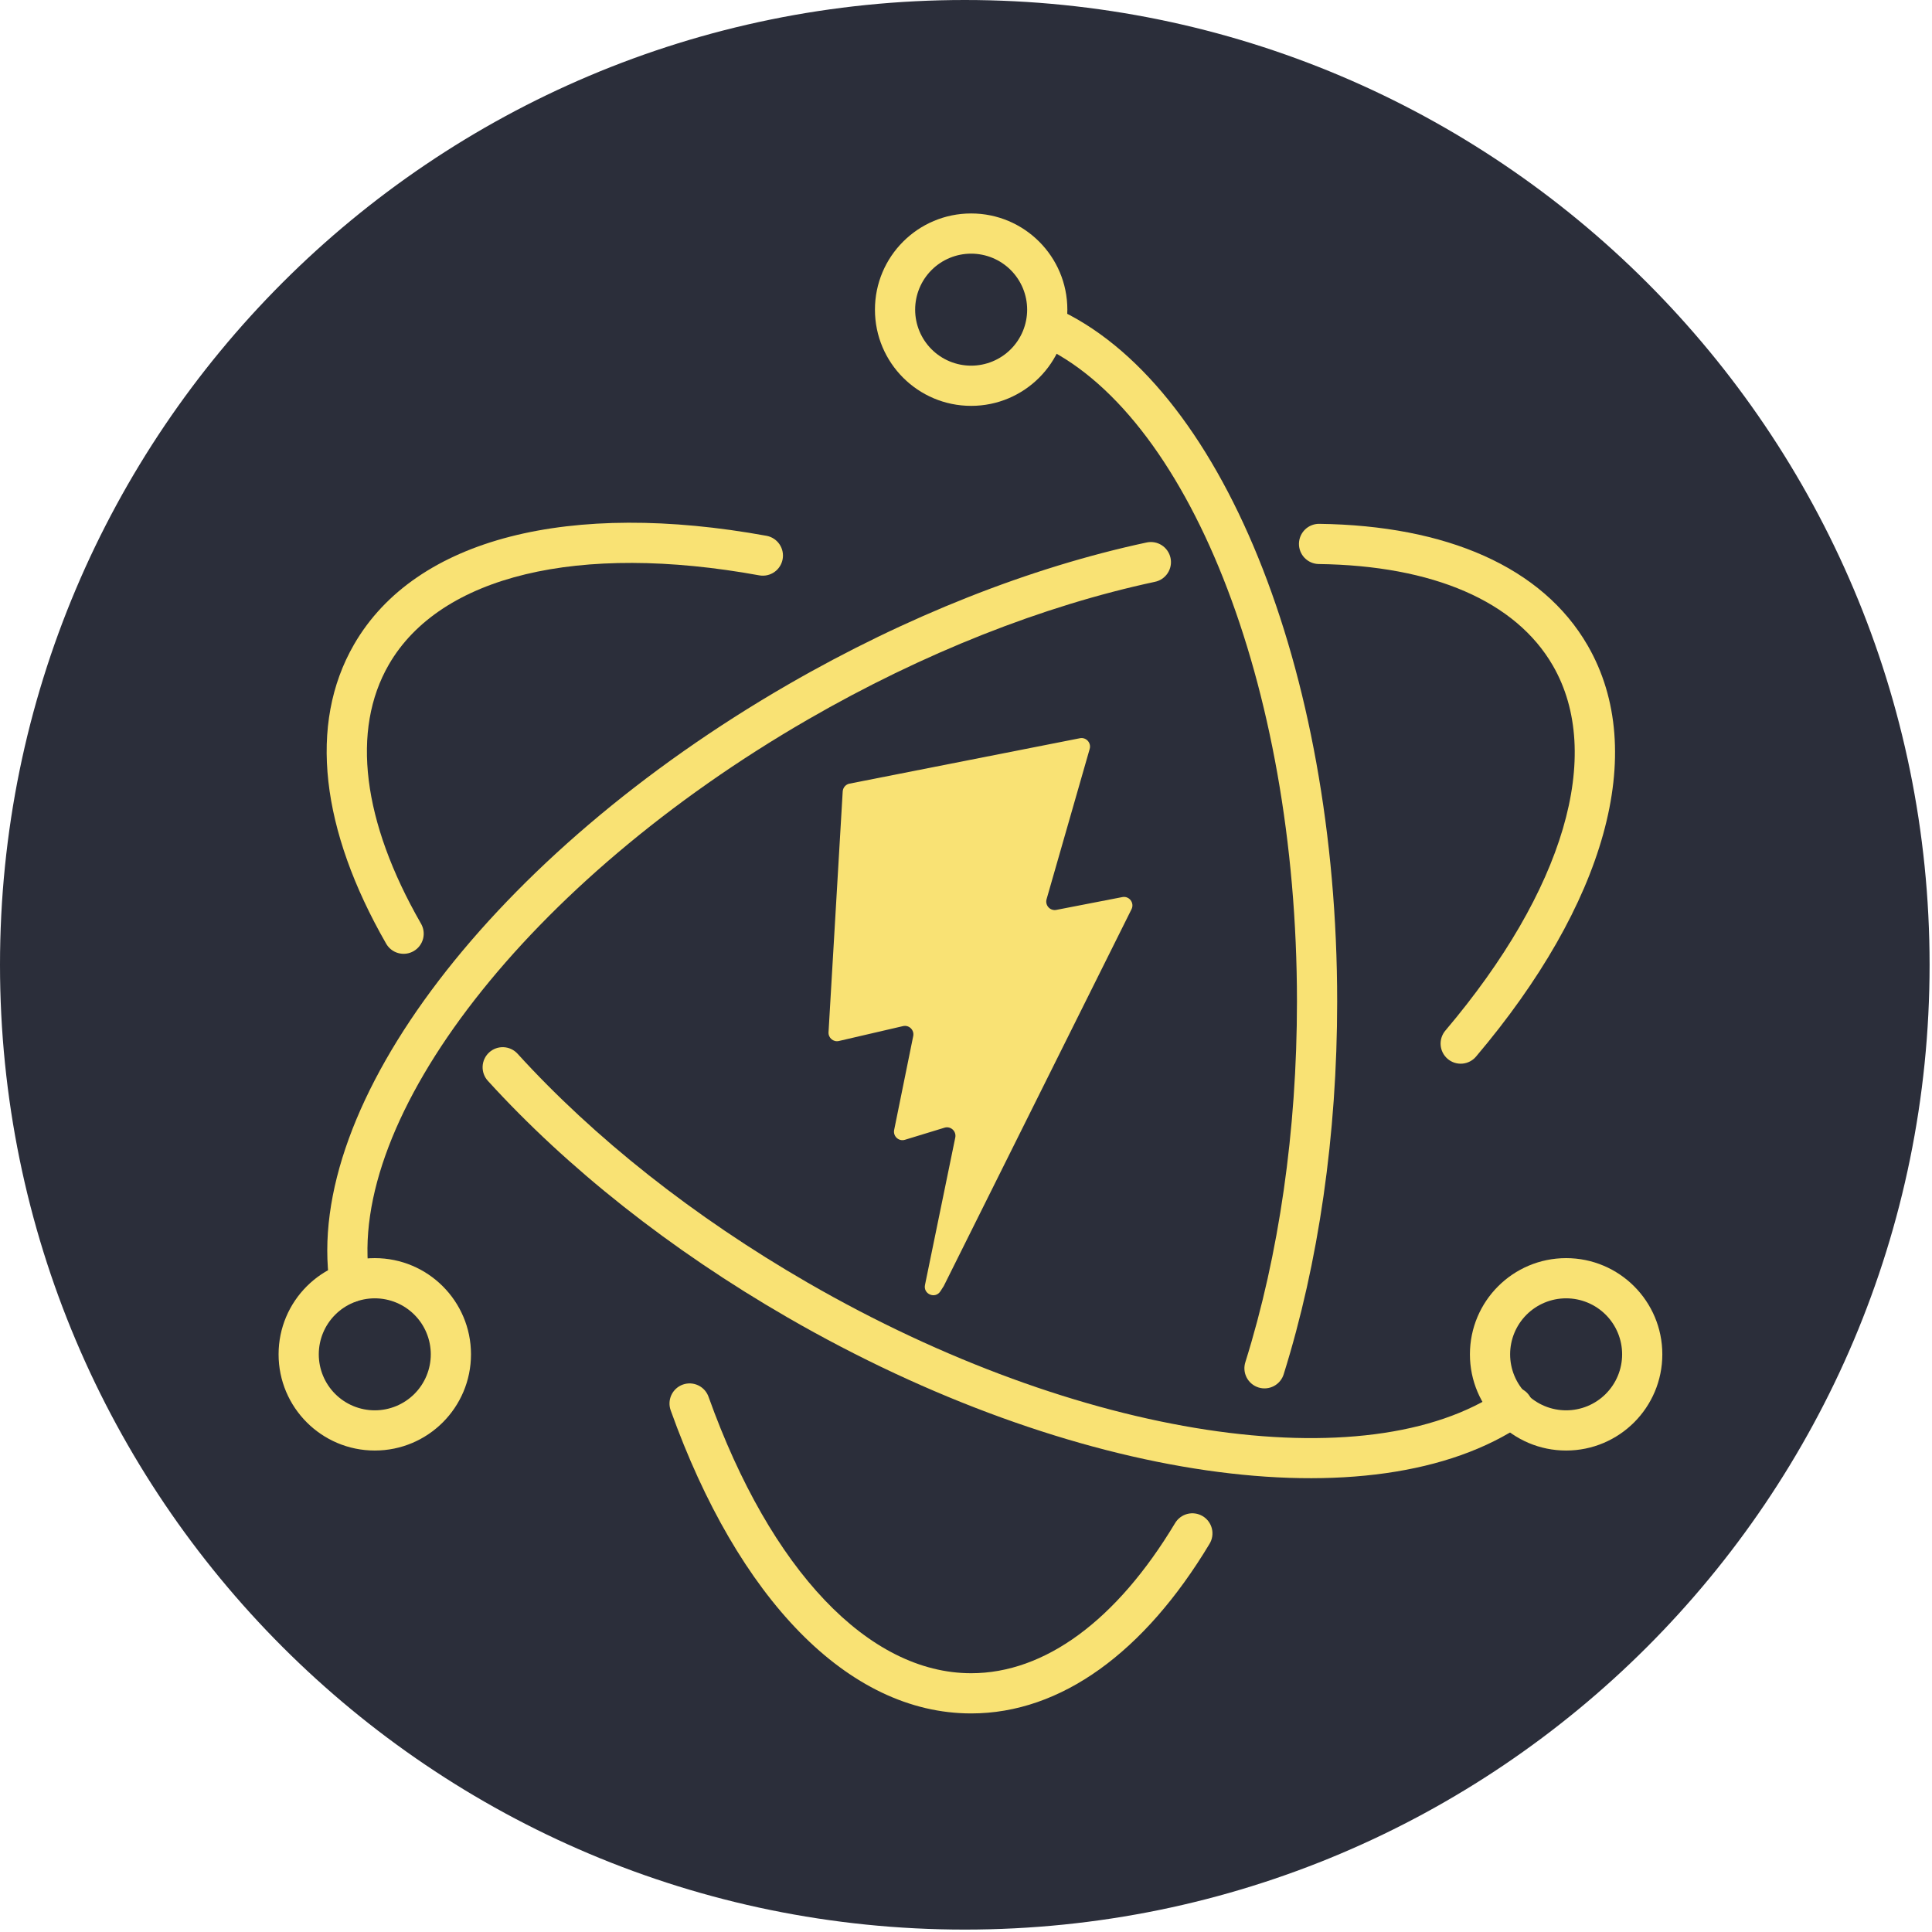
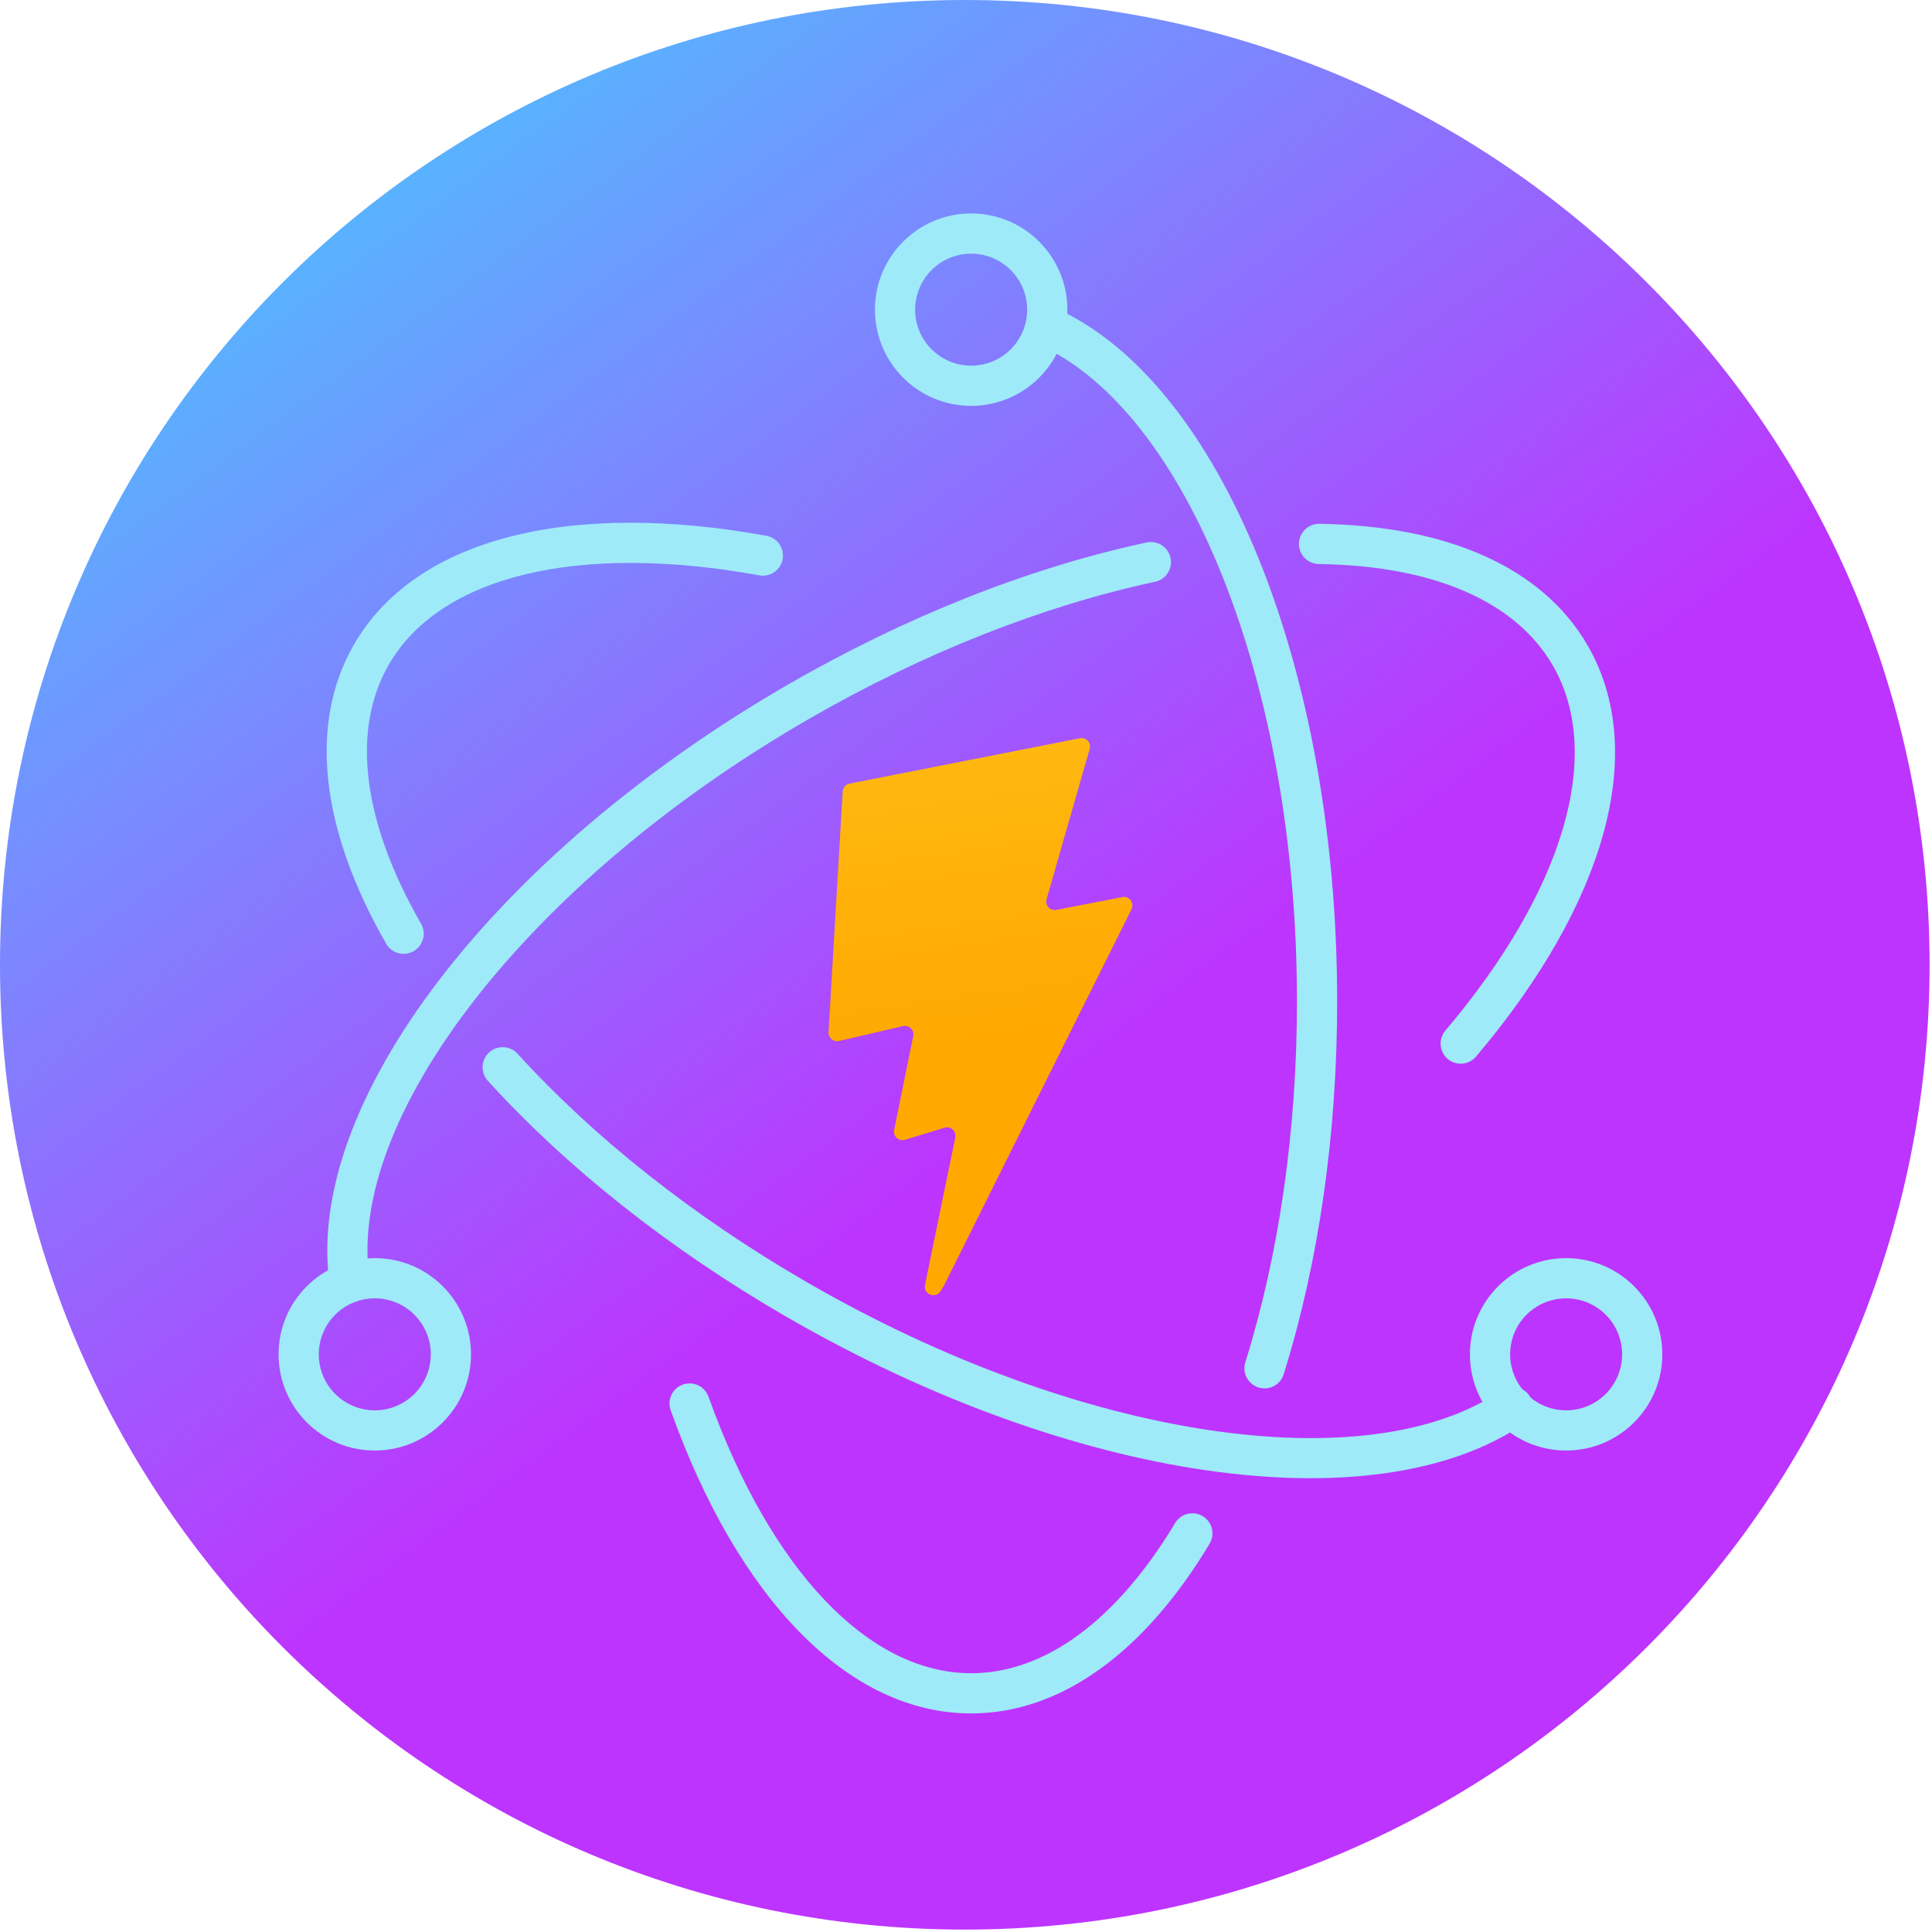
<svg xmlns="http://www.w3.org/2000/svg" width="534" height="534" viewBox="0 0 534 534" fill="none">
-   <path d="M266.667 533.333C413.943 533.333 533.333 413.943 533.333 266.667C533.333 119.391 413.943 0 266.667 0C119.391 0 0 119.391 0 266.667C0 413.943 119.391 533.333 266.667 533.333Z" fill="#2B2E3A" />
-   <path d="M408.012 291.99C443.487 250.081 455.873 207.931 438.835 178.423C426.3 156.708 399.798 145.244 364.575 144.785C363.115 144.788 361.715 145.364 360.677 146.39C359.639 147.417 359.046 148.81 359.027 150.27C359.008 151.729 359.565 153.138 360.576 154.191C361.587 155.243 362.972 155.856 364.431 155.896C396.108 156.308 418.942 166.185 429.215 183.979C443.365 208.49 432.319 246.077 399.531 284.81C399.05 285.366 398.684 286.011 398.454 286.709C398.224 287.408 398.135 288.144 398.192 288.877C398.249 289.61 398.45 290.324 398.785 290.978C399.12 291.632 399.581 292.214 400.142 292.689C400.703 293.163 401.352 293.522 402.053 293.744C402.753 293.966 403.491 294.047 404.223 293.982C404.955 293.917 405.667 293.708 406.317 293.366C406.968 293.023 407.544 292.556 408.012 291.99ZM316.844 149.958C284.769 156.831 250.627 170.269 217.84 189.198C136.71 236.037 83.787 305.106 91.137 355.187C91.235 355.916 91.477 356.618 91.849 357.253C92.22 357.888 92.713 358.442 93.301 358.885C93.888 359.327 94.557 359.649 95.27 359.831C95.982 360.013 96.724 360.051 97.451 359.944C98.179 359.837 98.878 359.587 99.508 359.208C100.138 358.829 100.687 358.329 101.122 357.736C101.558 357.144 101.871 356.47 102.044 355.756C102.217 355.041 102.247 354.299 102.131 353.573C95.604 309.106 145.771 243.637 223.396 198.821C255.202 180.456 288.26 167.446 319.171 160.823C319.894 160.68 320.582 160.395 321.194 159.984C321.806 159.573 322.33 159.044 322.736 158.429C323.142 157.813 323.421 157.123 323.557 156.398C323.693 155.673 323.684 154.929 323.529 154.208C323.375 153.487 323.078 152.804 322.657 152.199C322.236 151.593 321.699 151.078 321.077 150.682C320.455 150.287 319.76 150.019 319.033 149.895C318.306 149.771 317.562 149.792 316.844 149.958V149.958Z" fill="#F9E274" />
-   <path d="M211.933 148.108C157.756 138.242 114.919 148.569 97.846 178.14C85.106 200.206 88.748 229.462 106.679 260.735C107.033 261.385 107.513 261.957 108.092 262.419C108.67 262.88 109.334 263.221 110.046 263.423C110.758 263.624 111.503 263.681 112.237 263.59C112.971 263.5 113.68 263.264 114.322 262.896C114.963 262.528 115.525 262.035 115.974 261.447C116.423 260.859 116.75 260.188 116.936 259.472C117.121 258.755 117.162 258.01 117.056 257.277C116.95 256.545 116.698 255.842 116.317 255.208C100.167 227.037 97.023 201.79 107.469 183.696C121.652 159.131 159.86 149.919 209.942 159.04C211.381 159.279 212.856 158.943 214.05 158.104C215.243 157.265 216.059 155.99 216.32 154.555C216.582 153.119 216.268 151.639 215.448 150.433C214.627 149.227 213.364 148.392 211.933 148.108Z" fill="#F9E274" />
-   <path d="M298.488 204.045L234.806 216.594C233.76 216.8 232.985 217.692 232.922 218.763L229.004 285.297C228.912 286.864 230.343 288.081 231.864 287.728L249.594 283.613C251.253 283.228 252.752 284.698 252.411 286.375L247.143 312.315C246.789 314.061 248.419 315.554 250.114 315.036L261.065 311.69C262.762 311.172 264.394 312.669 264.035 314.416L255.664 355.162C255.14 357.711 258.511 359.101 259.917 356.916L260.856 355.456L312.747 251.312C313.616 249.569 312.117 247.58 310.213 247.95L291.963 251.492C290.248 251.824 288.789 250.218 289.273 248.531L301.184 207.005C301.669 205.315 300.205 203.707 298.488 204.045Z" fill="#F9E274" />
-   <path d="M217.677 364.14C185.219 345.402 156.758 322.821 134.852 298.748C134.358 298.209 133.975 297.577 133.725 296.89C133.475 296.202 133.363 295.472 133.396 294.742C133.429 294.011 133.606 293.294 133.917 292.632C134.228 291.97 134.666 291.375 135.207 290.883C135.748 290.391 136.381 290.01 137.07 289.763C137.758 289.516 138.489 289.407 139.219 289.443C139.95 289.479 140.666 289.658 141.327 289.972C141.988 290.285 142.581 290.726 143.071 291.269C164.185 314.473 191.746 336.34 223.233 354.519C298.527 397.99 378.002 409.51 414.906 384.348C415.508 383.922 416.189 383.619 416.91 383.459C417.63 383.299 418.375 383.284 419.101 383.414C419.827 383.545 420.52 383.819 421.139 384.22C421.758 384.622 422.291 385.142 422.707 385.752C423.123 386.362 423.413 387.048 423.56 387.771C423.708 388.494 423.71 389.239 423.567 389.963C423.424 390.686 423.137 391.374 422.725 391.986C422.313 392.598 421.783 393.122 421.167 393.527C379.933 421.642 296.267 409.515 217.677 364.14Z" fill="#F9E274" />
-   <path d="M185.408 389.906C203.958 441.698 234.302 473.587 268.423 473.587C293.308 473.587 316.331 456.623 334.285 426.758C334.674 426.133 334.934 425.436 335.051 424.709C335.168 423.982 335.139 423.239 334.967 422.523C334.794 421.807 334.481 421.133 334.045 420.539C333.609 419.945 333.06 419.444 332.428 419.065C331.797 418.685 331.097 418.435 330.368 418.329C329.639 418.222 328.897 418.262 328.184 418.445C327.47 418.628 326.8 418.951 326.213 419.396C325.626 419.84 325.133 420.397 324.762 421.033C308.627 447.873 288.808 462.475 268.423 462.475C240.079 462.475 213.015 434.033 195.871 386.162C195.636 385.461 195.264 384.814 194.776 384.259C194.288 383.704 193.694 383.252 193.029 382.929C192.364 382.606 191.641 382.419 190.903 382.379C190.165 382.339 189.426 382.447 188.73 382.696C188.034 382.945 187.395 383.331 186.85 383.83C186.304 384.329 185.864 384.932 185.555 385.604C185.246 386.275 185.074 387.001 185.049 387.74C185.024 388.479 185.147 389.215 185.41 389.906H185.408ZM354.829 379.775C364.433 349.092 369.59 313.696 369.59 276.81C369.59 184.771 337.375 105.429 291.492 85.056C290.151 84.495 288.644 84.481 287.294 85.017C285.943 85.554 284.857 86.598 284.267 87.927C283.677 89.255 283.631 90.761 284.139 92.123C284.647 93.484 285.668 94.593 286.983 95.21C327.906 113.383 358.477 188.681 358.477 276.81C358.477 312.596 353.483 346.873 344.227 376.456C343.997 377.156 343.908 377.894 343.966 378.628C344.024 379.362 344.227 380.077 344.564 380.732C344.901 381.387 345.364 381.968 345.928 382.442C346.491 382.917 347.143 383.274 347.846 383.494C348.549 383.714 349.288 383.792 350.021 383.724C350.754 383.655 351.467 383.442 352.117 383.096C352.767 382.75 353.341 382.278 353.807 381.708C354.273 381.138 354.621 380.481 354.831 379.775H354.829ZM459.462 374.333C459.462 359.648 447.558 347.744 432.873 347.744C418.187 347.744 406.283 359.648 406.283 374.333C406.283 389.019 418.187 400.923 432.873 400.923C447.558 400.923 459.462 389.019 459.462 374.333ZM448.352 374.333C448.352 376.366 447.952 378.379 447.174 380.257C446.396 382.135 445.256 383.841 443.818 385.279C442.381 386.716 440.674 387.856 438.796 388.634C436.918 389.412 434.906 389.812 432.873 389.812C430.84 389.812 428.827 389.412 426.949 388.634C425.071 387.856 423.365 386.716 421.927 385.279C420.49 383.841 419.35 382.135 418.572 380.257C417.794 378.379 417.394 376.366 417.394 374.333C417.394 370.228 419.025 366.291 421.927 363.388C424.83 360.485 428.768 358.854 432.873 358.854C436.978 358.854 440.915 360.485 443.818 363.388C446.721 366.291 448.352 370.228 448.352 374.333ZM103.59 400.923C118.277 400.923 130.181 389.019 130.181 374.333C130.181 359.648 118.275 347.744 103.59 347.744C88.906 347.744 77 359.648 77 374.333C77 389.019 88.906 400.923 103.59 400.923ZM103.59 389.812C99.484 389.812 95.547 388.182 92.644 385.279C89.741 382.376 88.11 378.439 88.11 374.333C88.11 370.228 89.741 366.291 92.644 363.388C95.547 360.485 99.484 358.854 103.59 358.854C107.695 358.854 111.632 360.485 114.535 363.388C117.438 366.291 119.069 370.228 119.069 374.333C119.069 378.439 117.438 382.376 114.535 385.279C111.632 388.182 107.695 389.812 103.59 389.812Z" fill="#F9E274" />
-   <path d="M268.423 112.179C283.108 112.179 295.013 100.275 295.013 85.59C295.013 70.904 283.108 59 268.423 59C253.738 59 241.833 70.904 241.833 85.59C241.833 100.275 253.738 112.179 268.423 112.179ZM268.423 101.069C264.318 101.069 260.38 99.438 257.478 96.535C254.575 93.632 252.944 89.695 252.944 85.59C252.944 81.484 254.575 77.547 257.478 74.644C260.38 71.741 264.318 70.11 268.423 70.11C272.528 70.11 276.465 71.741 279.368 74.644C282.271 77.547 283.902 81.484 283.902 85.59C283.902 89.695 282.271 93.632 279.368 96.535C276.465 99.438 272.528 101.069 268.423 101.069Z" fill="#F9E274" />
+   <path d="M266.667 533.333C413.943 533.333 533.333 413.943 533.333 266.667C533.333 119.391 413.943 0 266.667 0C119.391 0 0 119.391 0 266.667C0 413.943 119.391 533.333 266.667 533.333Z" fill="url(#paint0_linear)" />
+   <path d="M408.012 291.99C443.487 250.081 455.873 207.931 438.835 178.423C426.3 156.708 399.798 145.244 364.575 144.785C363.115 144.788 361.715 145.364 360.677 146.39C359.639 147.417 359.046 148.81 359.027 150.27C359.008 151.729 359.565 153.138 360.576 154.191C361.587 155.243 362.972 155.856 364.431 155.896C396.108 156.308 418.942 166.185 429.215 183.979C443.365 208.49 432.319 246.077 399.531 284.81C399.05 285.366 398.684 286.011 398.454 286.709C398.224 287.408 398.135 288.144 398.192 288.877C398.249 289.61 398.45 290.324 398.785 290.978C399.12 291.632 399.581 292.214 400.142 292.689C400.703 293.163 401.352 293.522 402.053 293.744C402.753 293.966 403.491 294.047 404.223 293.982C404.955 293.917 405.667 293.708 406.317 293.366C406.968 293.023 407.544 292.556 408.012 291.99ZM316.844 149.958C284.769 156.831 250.627 170.269 217.84 189.198C136.71 236.037 83.787 305.106 91.137 355.187C91.235 355.916 91.477 356.618 91.849 357.253C92.22 357.888 92.713 358.442 93.301 358.885C93.888 359.327 94.557 359.649 95.27 359.831C95.982 360.013 96.724 360.051 97.451 359.944C98.179 359.837 98.878 359.587 99.508 359.208C100.138 358.829 100.687 358.329 101.122 357.736C101.558 357.144 101.871 356.47 102.044 355.756C102.217 355.041 102.247 354.299 102.131 353.573C95.604 309.106 145.771 243.637 223.396 198.821C255.202 180.456 288.26 167.446 319.171 160.823C319.894 160.68 320.582 160.395 321.194 159.984C321.806 159.573 322.33 159.044 322.736 158.429C323.142 157.813 323.421 157.123 323.557 156.398C323.693 155.673 323.684 154.929 323.529 154.208C323.375 153.487 323.078 152.804 322.657 152.199C322.236 151.593 321.699 151.078 321.077 150.682C320.455 150.287 319.76 150.019 319.033 149.895C318.306 149.771 317.562 149.792 316.844 149.958V149.958Z" fill="#9feaf9" />
+   <path d="M211.933 148.108C157.756 138.242 114.919 148.569 97.846 178.14C85.106 200.206 88.748 229.462 106.679 260.735C107.033 261.385 107.513 261.957 108.092 262.419C108.67 262.88 109.334 263.221 110.046 263.423C110.758 263.624 111.503 263.681 112.237 263.59C112.971 263.5 113.68 263.264 114.322 262.896C114.963 262.528 115.525 262.035 115.974 261.447C116.423 260.859 116.75 260.188 116.936 259.472C117.121 258.755 117.162 258.01 117.056 257.277C116.95 256.545 116.698 255.842 116.317 255.208C100.167 227.037 97.023 201.79 107.469 183.696C121.652 159.131 159.86 149.919 209.942 159.04C211.381 159.279 212.856 158.943 214.05 158.104C215.243 157.265 216.059 155.99 216.32 154.555C216.582 153.119 216.268 151.639 215.448 150.433C214.627 149.227 213.364 148.392 211.933 148.108Z" fill="#9feaf9" />
+   <path d="M298.488 204.045L234.806 216.594C233.76 216.8 232.985 217.692 232.922 218.763L229.004 285.297C228.912 286.864 230.343 288.081 231.864 287.728L249.594 283.613C251.253 283.228 252.752 284.698 252.411 286.375L247.143 312.315C246.789 314.061 248.419 315.554 250.114 315.036L261.065 311.69C262.762 311.172 264.394 312.669 264.035 314.416L255.664 355.162C255.14 357.711 258.511 359.101 259.917 356.916L260.856 355.456L312.747 251.312C313.616 249.569 312.117 247.58 310.213 247.95L291.963 251.492C290.248 251.824 288.789 250.218 289.273 248.531L301.184 207.005C301.669 205.315 300.205 203.707 298.488 204.045Z" fill="url(#paint1_linear)" />
+   <path d="M217.677 364.14C185.219 345.402 156.758 322.821 134.852 298.748C134.358 298.209 133.975 297.577 133.725 296.89C133.475 296.202 133.363 295.472 133.396 294.742C133.429 294.011 133.606 293.294 133.917 292.632C134.228 291.97 134.666 291.375 135.207 290.883C135.748 290.391 136.381 290.01 137.07 289.763C137.758 289.516 138.489 289.407 139.219 289.443C139.95 289.479 140.666 289.658 141.327 289.972C141.988 290.285 142.581 290.726 143.071 291.269C164.185 314.473 191.746 336.34 223.233 354.519C298.527 397.99 378.002 409.51 414.906 384.348C415.508 383.922 416.189 383.619 416.91 383.459C417.63 383.299 418.375 383.284 419.101 383.414C419.827 383.545 420.52 383.819 421.139 384.22C421.758 384.622 422.291 385.142 422.707 385.752C423.123 386.362 423.413 387.048 423.56 387.771C423.708 388.494 423.71 389.239 423.567 389.963C423.424 390.686 423.137 391.374 422.725 391.986C422.313 392.598 421.783 393.122 421.167 393.527C379.933 421.642 296.267 409.515 217.677 364.14Z" fill="#9feaf9" />
+   <path d="M185.408 389.906C203.958 441.698 234.302 473.587 268.423 473.587C293.308 473.587 316.331 456.623 334.285 426.758C334.674 426.133 334.934 425.436 335.051 424.709C335.168 423.982 335.139 423.239 334.967 422.523C334.794 421.807 334.481 421.133 334.045 420.539C333.609 419.945 333.06 419.444 332.428 419.065C331.797 418.685 331.097 418.435 330.368 418.329C329.639 418.222 328.897 418.262 328.184 418.445C327.47 418.628 326.8 418.951 326.213 419.396C325.626 419.84 325.133 420.397 324.762 421.033C308.627 447.873 288.808 462.475 268.423 462.475C240.079 462.475 213.015 434.033 195.871 386.162C195.636 385.461 195.264 384.814 194.776 384.259C194.288 383.704 193.694 383.252 193.029 382.929C192.364 382.606 191.641 382.419 190.903 382.379C190.165 382.339 189.426 382.447 188.73 382.696C188.034 382.945 187.395 383.331 186.85 383.83C186.304 384.329 185.864 384.932 185.555 385.604C185.246 386.275 185.074 387.001 185.049 387.74C185.024 388.479 185.147 389.215 185.41 389.906H185.408ZM354.829 379.775C364.433 349.092 369.59 313.696 369.59 276.81C369.59 184.771 337.375 105.429 291.492 85.056C290.151 84.495 288.644 84.481 287.294 85.017C285.943 85.554 284.857 86.598 284.267 87.927C283.677 89.255 283.631 90.761 284.139 92.123C284.647 93.484 285.668 94.593 286.983 95.21C327.906 113.383 358.477 188.681 358.477 276.81C358.477 312.596 353.483 346.873 344.227 376.456C343.997 377.156 343.908 377.894 343.966 378.628C344.024 379.362 344.227 380.077 344.564 380.732C344.901 381.387 345.364 381.968 345.928 382.442C346.491 382.917 347.143 383.274 347.846 383.494C348.549 383.714 349.288 383.792 350.021 383.724C350.754 383.655 351.467 383.442 352.117 383.096C352.767 382.75 353.341 382.278 353.807 381.708C354.273 381.138 354.621 380.481 354.831 379.775H354.829ZM459.462 374.333C459.462 359.648 447.558 347.744 432.873 347.744C418.187 347.744 406.283 359.648 406.283 374.333C406.283 389.019 418.187 400.923 432.873 400.923C447.558 400.923 459.462 389.019 459.462 374.333ZM448.352 374.333C448.352 376.366 447.952 378.379 447.174 380.257C446.396 382.135 445.256 383.841 443.818 385.279C442.381 386.716 440.674 387.856 438.796 388.634C436.918 389.412 434.906 389.812 432.873 389.812C430.84 389.812 428.827 389.412 426.949 388.634C425.071 387.856 423.365 386.716 421.927 385.279C420.49 383.841 419.35 382.135 418.572 380.257C417.794 378.379 417.394 376.366 417.394 374.333C417.394 370.228 419.025 366.291 421.927 363.388C424.83 360.485 428.768 358.854 432.873 358.854C436.978 358.854 440.915 360.485 443.818 363.388C446.721 366.291 448.352 370.228 448.352 374.333ZM103.59 400.923C118.277 400.923 130.181 389.019 130.181 374.333C130.181 359.648 118.275 347.744 103.59 347.744C88.906 347.744 77 359.648 77 374.333C77 389.019 88.906 400.923 103.59 400.923ZM103.59 389.812C99.484 389.812 95.547 388.182 92.644 385.279C89.741 382.376 88.11 378.439 88.11 374.333C88.11 370.228 89.741 366.291 92.644 363.388C95.547 360.485 99.484 358.854 103.59 358.854C107.695 358.854 111.632 360.485 114.535 363.388C117.438 366.291 119.069 370.228 119.069 374.333C119.069 378.439 117.438 382.376 114.535 385.279C111.632 388.182 107.695 389.812 103.59 389.812Z" fill="#9feaf9" />
+   <path d="M268.423 112.179C283.108 112.179 295.013 100.275 295.013 85.59C295.013 70.904 283.108 59 268.423 59C253.738 59 241.833 70.904 241.833 85.59C241.833 100.275 253.738 112.179 268.423 112.179ZM268.423 101.069C264.318 101.069 260.38 99.438 257.478 96.535C254.575 93.632 252.944 89.695 252.944 85.59C252.944 81.484 254.575 77.547 257.478 74.644C260.38 71.741 264.318 70.11 268.423 70.11C272.528 70.11 276.465 71.741 279.368 74.644C282.271 77.547 283.902 81.484 283.902 85.59C283.902 89.695 282.271 93.632 279.368 96.535C276.465 99.438 272.528 101.069 268.423 101.069Z" fill="#9feaf9" />
+   <defs>
+     <linearGradient id="paint0_linear" x1="6" y1="33" x2="235" y2="344" gradientUnits="userSpaceOnUse">
+       <stop stop-color="#41D1FF" />
+       <stop offset="1" stop-color="#BD34FE" />
+     </linearGradient>
+     <linearGradient id="paint1_linear" x1="194.651" y1="8.818" x2="236.076" y2="292.989" gradientUnits="userSpaceOnUse">
+       <stop stop-color="#FFEA83" />
+       <stop offset="0.083" stop-color="#FFDD35" />
+       <stop offset="1" stop-color="#FFA800" />
+     </linearGradient>
+   </defs>
</svg>
